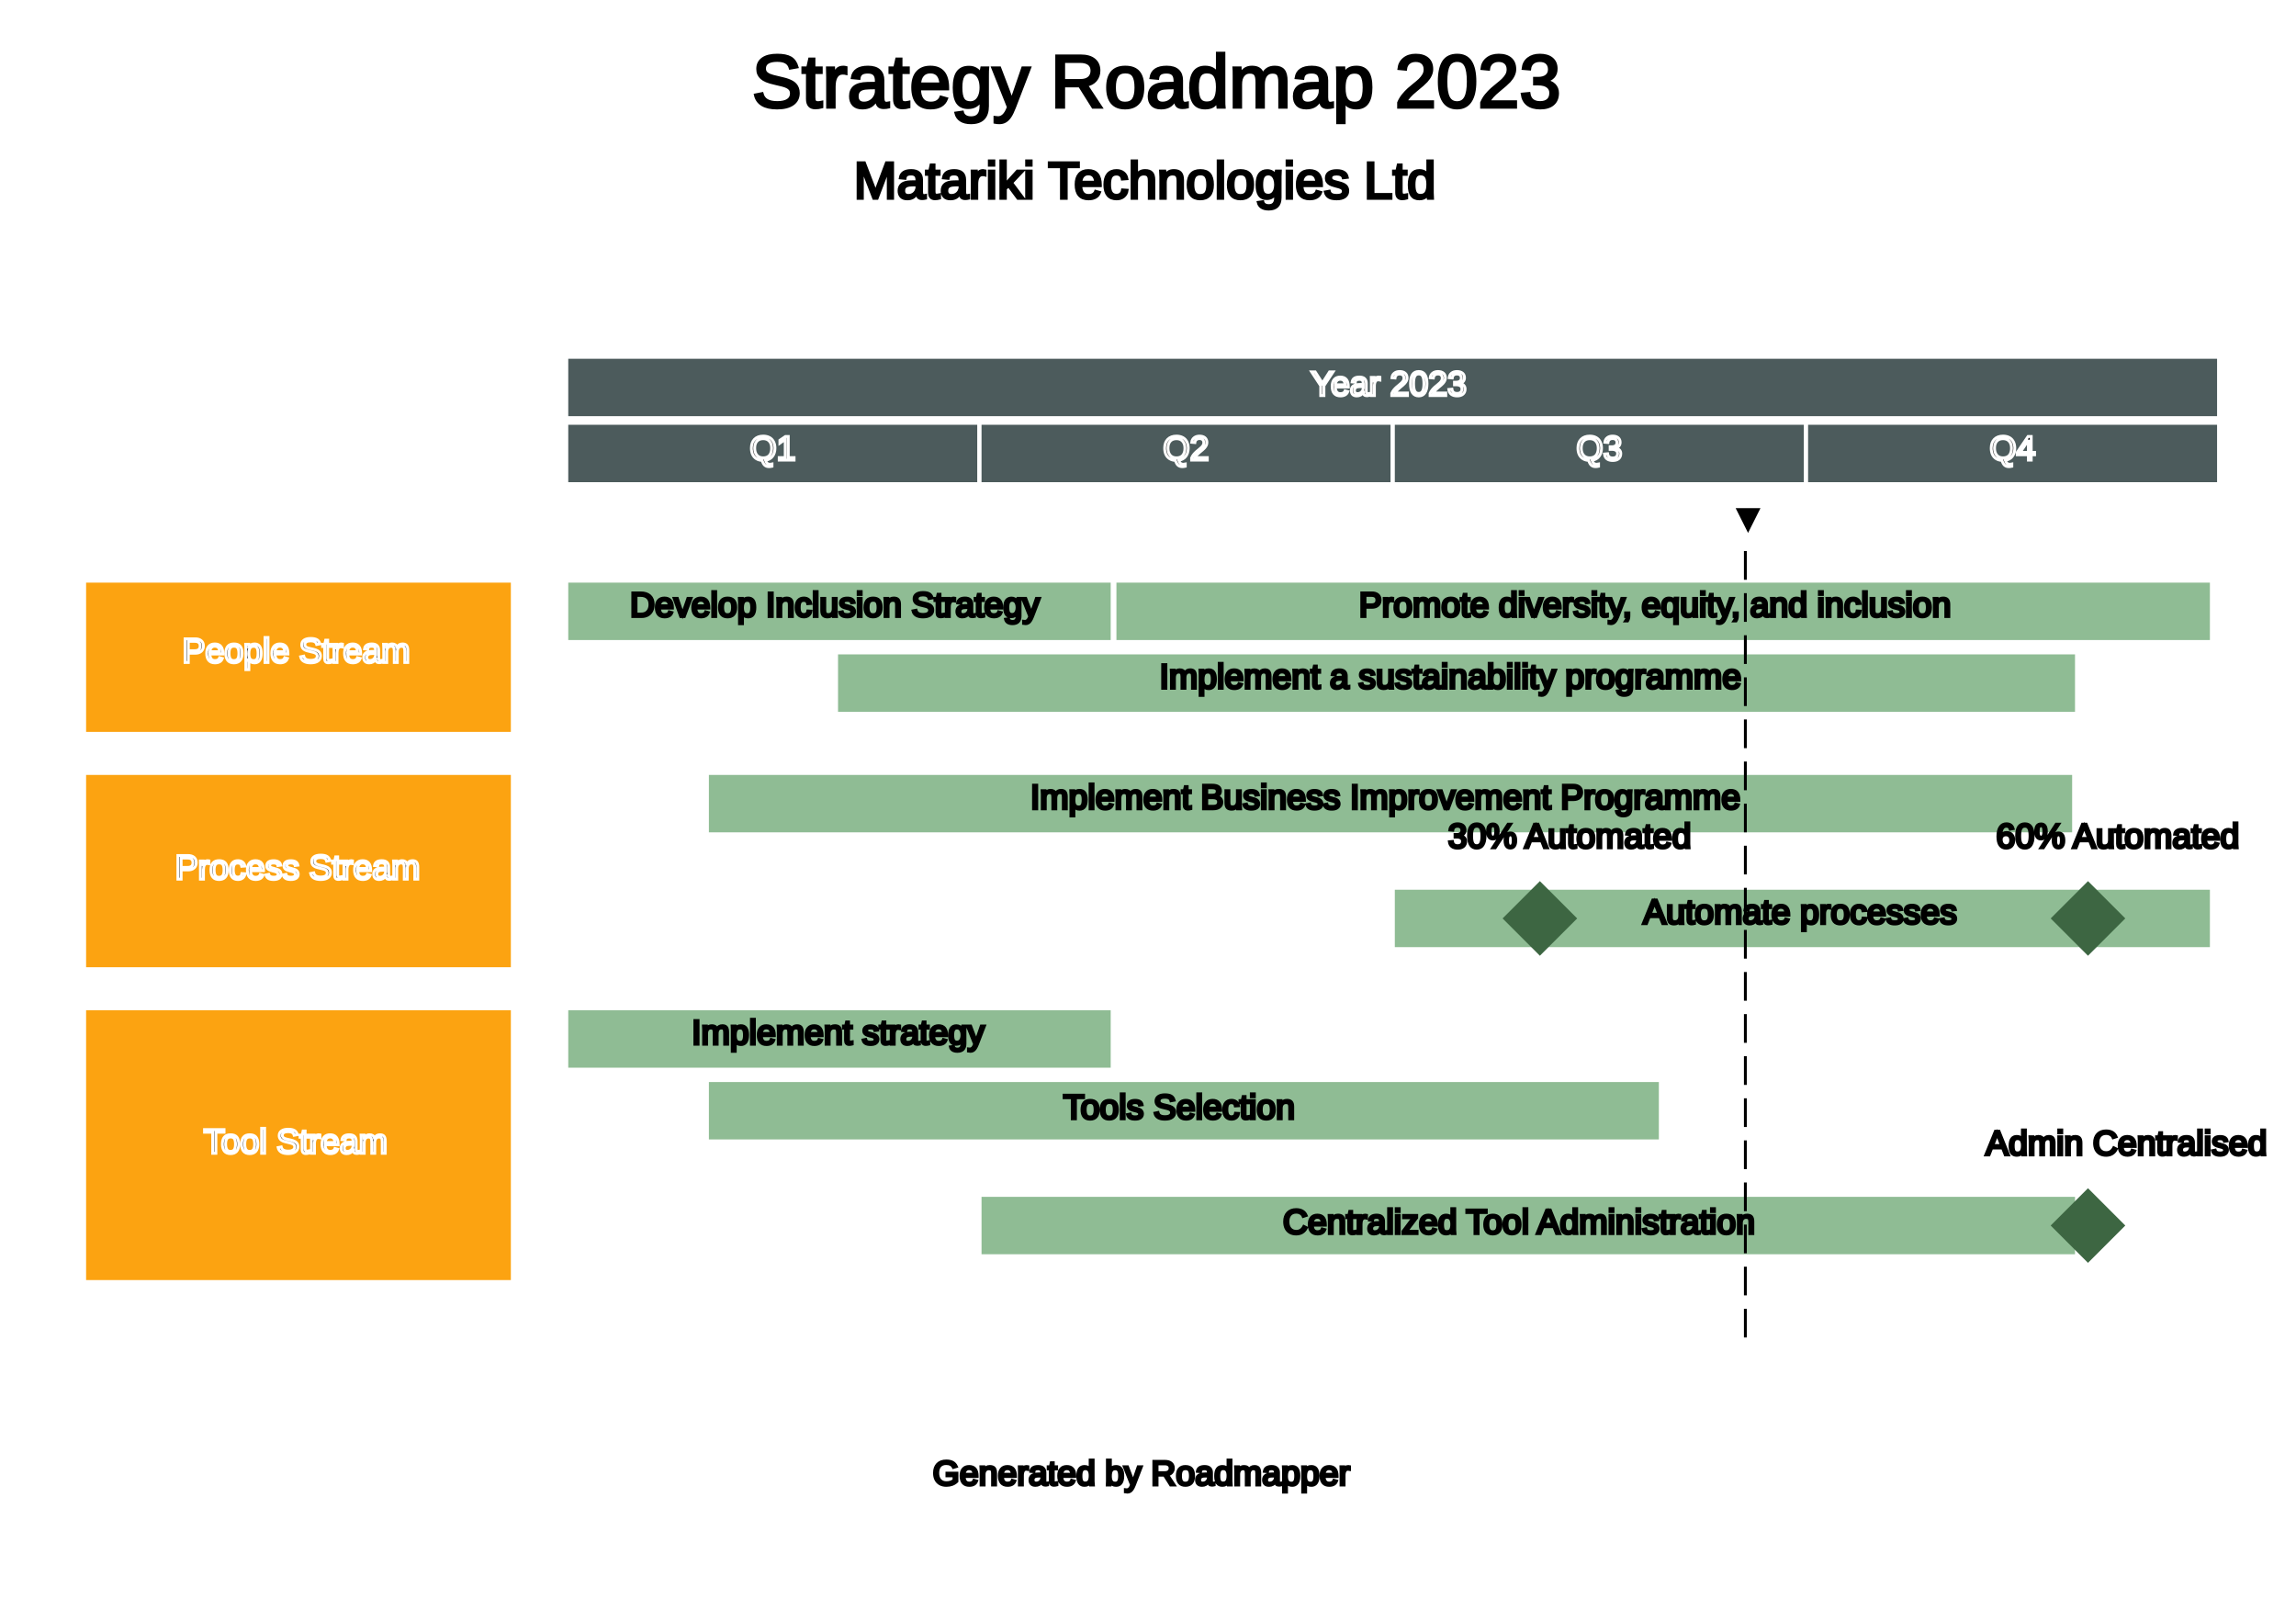
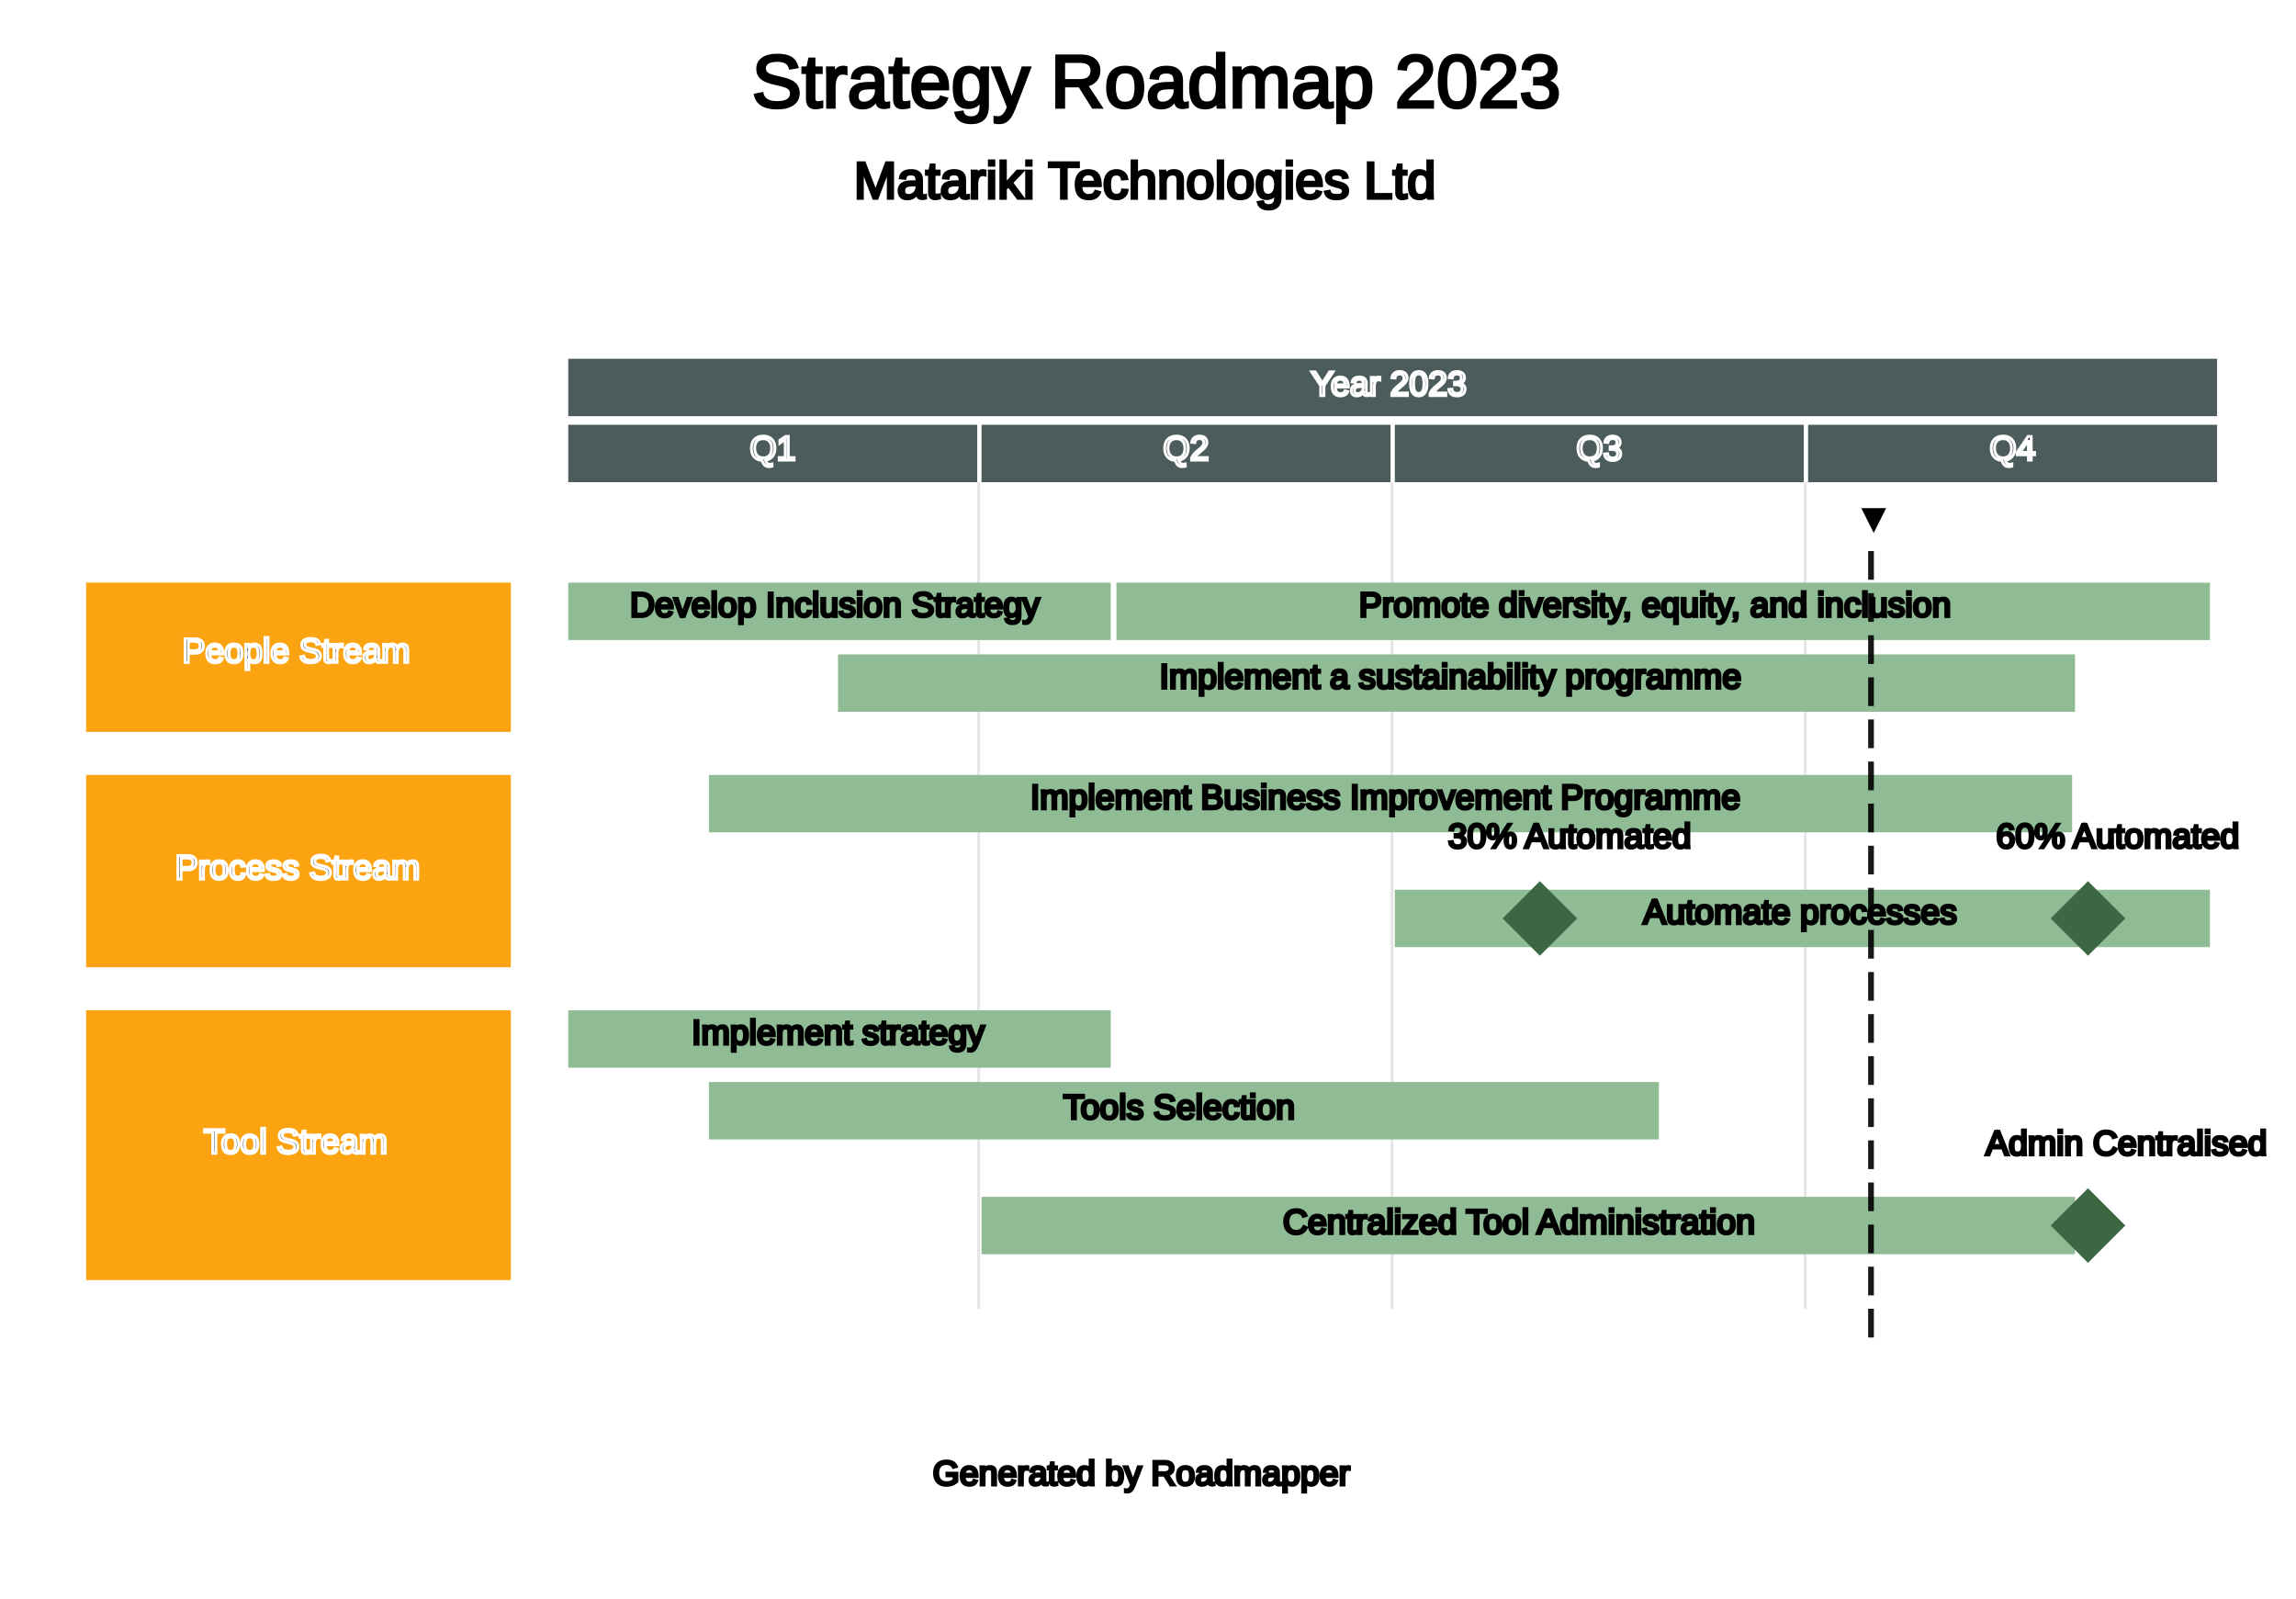
<svg xmlns="http://www.w3.org/2000/svg" width="800" height="557" viewBox="0 0 800 557">
  <defs>
</defs>
  <rect x="0" y="0" width="800" height="700" fill="#FFFFFF" />
  <text x="262.0" y="30" font-size="26" text-anchor="start" dominant-baseline="middle" font-family="Arial" stroke="#000000">Strategy Roadmap 2023</text>
  <text x="297.5" y="64" font-size="18" text-anchor="start" dominant-baseline="middle" font-family="Arial" stroke="#000000">Matariki Technologies Ltd</text>
  <rect x="198.0" y="125" width="574.5" height="20" fill="#4C5B5C" />
  <text x="456.75" y="129.5" font-size="12" stroke="#FFFFFF" text-anchor="start" dominant-baseline="hanging" font-family="Arial">Year 2023</text>
  <rect x="198.0" y="148" width="142.5" height="20" fill="#4C5B5C" />
  <text x="261.25" y="152.0" font-size="12" stroke="#FFFFFF" text-anchor="start" dominant-baseline="hanging" font-family="Arial">Q1</text>
  <rect x="342.0" y="148" width="142.5" height="20" fill="#4C5B5C" />
  <text x="405.25" y="152.0" font-size="12" stroke="#FFFFFF" text-anchor="start" dominant-baseline="hanging" font-family="Arial">Q2</text>
  <rect x="486.0" y="148" width="142.5" height="20" fill="#4C5B5C" />
  <text x="549.25" y="152.0" font-size="12" stroke="#FFFFFF" text-anchor="start" dominant-baseline="hanging" font-family="Arial">Q3</text>
  <rect x="630.0" y="148" width="142.5" height="20" fill="#4C5B5C" />
  <text x="693.25" y="152.0" font-size="12" stroke="#FFFFFF" text-anchor="start" dominant-baseline="hanging" font-family="Arial">Q4</text>
-   <path d="M341.0,168 L341.0,456" width="1" fill="(230, 230, 230, 12750)" />
-   <path d="M485.0,168 L485.0,456" width="1" fill="(230, 230, 230, 12750)" />
-   <path d="M629.0,168 L629.0,456" width="1" fill="(230, 230, 230, 12750)" />
+   <path d="M341.0,168 L341.0,456" stroke="#e6e6e6" stroke-opacity="50" stroke-width="1" />
+   <path d="M485.0,168 L485.0,456" stroke="#e6e6e6" stroke-opacity="50" stroke-width="1" />
+   <path d="M629.0,168 L629.0,456" stroke="#e6e6e6" stroke-opacity="50" stroke-width="1" />
  <rect x="30" y="203" width="148.0" height="52" fill="#FCA311" />
  <text x="63.5" y="222.5" font-size="12" stroke="#FFFFFF" text-anchor="start" dominant-baseline="hanging" font-family="Arial">People Stream</text>
  <rect x="198" y="203" width="189" height="20" fill="#8FBC94" />
  <text x="219.5" y="206.5" font-size="12" stroke="#000000" text-anchor="start" dominant-baseline="hanging" font-family="Arial">Develop Inclusion Strategy</text>
  <rect x="389" y="203" width="381" height="20" fill="#8FBC94" />
  <text x="473.5" y="206.5" font-size="12" stroke="#000000" text-anchor="start" dominant-baseline="hanging" font-family="Arial">Promote diversity, equity, and inclusion</text>
  <rect x="292" y="228" width="431" height="20" fill="#8FBC94" />
  <text x="404.0" y="231.5" font-size="12" stroke="#000000" text-anchor="start" dominant-baseline="hanging" font-family="Arial">Implement a sustainability programme</text>
  <rect x="30" y="270" width="148.0" height="67" fill="#FCA311" />
  <text x="61.0" y="298.0" font-size="12" stroke="#FFFFFF" text-anchor="start" dominant-baseline="hanging" font-family="Arial">Process Stream</text>
  <rect x="247" y="270" width="475" height="20" fill="#8FBC94" />
  <text x="359.0" y="273.5" font-size="12" stroke="#000000" text-anchor="start" dominant-baseline="hanging" font-family="Arial">Implement Business Improvement Programme</text>
  <rect x="486" y="310" width="284" height="20" fill="#8FBC94" />
  <text x="572.5" y="313.5" font-size="12" stroke="#000000" text-anchor="start" dominant-baseline="hanging" font-family="Arial">Automate processes</text>
  <path d="M536.544,307 L549.544,320.0 L536.544,333 L523.544,320.0" fill="#3D6642" />
  <text x="504.544" y="292" font-size="12" text-anchor="start" dominant-baseline="middle" font-family="Arial" stroke="#000000">30% Automated </text>
  <path d="M727.522,307 L740.522,320.0 L727.522,333 L714.522,320.0" fill="#3D6642" />
  <text x="695.522" y="292" font-size="12" text-anchor="start" dominant-baseline="middle" font-family="Arial" stroke="#000000">60% Automated </text>
  <rect x="30" y="352" width="148.0" height="94" fill="#FCA311" />
  <text x="71.0" y="393.5" font-size="12" stroke="#FFFFFF" text-anchor="start" dominant-baseline="hanging" font-family="Arial">Tool Stream</text>
  <rect x="198" y="352" width="189" height="20" fill="#8FBC94" />
  <text x="241.0" y="355.5" font-size="12" stroke="#000000" text-anchor="start" dominant-baseline="hanging" font-family="Arial">Implement strategy</text>
  <rect x="247" y="377" width="331" height="20" fill="#8FBC94" />
  <text x="370.5" y="381.5" font-size="12" stroke="#000000" text-anchor="start" dominant-baseline="hanging" font-family="Arial">Tools Selection</text>
  <rect x="342" y="417" width="381" height="20" fill="#8FBC94" />
  <text x="447.0" y="421.5" font-size="12" stroke="#000000" text-anchor="start" dominant-baseline="hanging" font-family="Arial">Centralized Tool Administration</text>
  <path d="M727.522,414 L740.522,427.0 L727.522,440 L714.522,427.0" fill="#3D6642" />
  <text x="691.855" y="399" font-size="12" text-anchor="start" dominant-baseline="middle" font-family="Arial" stroke="#000000">Admin Centralised</text>
-   <text x="603.143" y="181" font-size="12" text-anchor="start" dominant-baseline="middle" font-family="Arial" stroke="#000000">▼</text>
-   <path d="M608.143,192.0 L608.143,202.0" stroke="#000000" />
-   <path d="M608.143,206.667 L608.143,216.667" stroke="#000000" />
-   <path d="M608.143,221.333 L608.143,231.333" stroke="#000000" />
-   <path d="M608.143,236.0 L608.143,246.0" stroke="#000000" />
-   <path d="M608.143,250.667 L608.143,260.667" stroke="#000000" />
-   <path d="M608.143,265.333 L608.143,275.333" stroke="#000000" />
-   <path d="M608.143,280.0 L608.143,290.0" stroke="#000000" />
-   <path d="M608.143,294.667 L608.143,304.667" stroke="#000000" />
-   <path d="M608.143,309.333 L608.143,319.333" stroke="#000000" />
-   <path d="M608.143,324.0 L608.143,334.0" stroke="#000000" />
-   <path d="M608.143,338.667 L608.143,348.667" stroke="#000000" />
-   <path d="M608.143,353.333 L608.143,363.333" stroke="#000000" />
-   <path d="M608.143,368.0 L608.143,378.0" stroke="#000000" />
-   <path d="M608.143,382.667 L608.143,392.667" stroke="#000000" />
-   <path d="M608.143,397.333 L608.143,407.333" stroke="#000000" />
-   <path d="M608.143,412.0 L608.143,422.0" stroke="#000000" />
-   <path d="M608.143,426.667 L608.143,436.667" stroke="#000000" />
-   <path d="M608.143,441.333 L608.143,451.333" stroke="#000000" />
-   <path d="M608.143,456.0 L608.143,466.0" stroke="#000000" />
+   <text x="646.923" y="181" font-size="12" text-anchor="start" dominant-baseline="middle" font-family="Arial" stroke="#000000">▼</text>
+   <path d="M651.923,192.0 L651.923,202.0" stroke="#000000" stroke-opacity="0.9" stroke-width="2" />
+   <path d="M651.923,206.667 L651.923,216.667" stroke="#000000" stroke-opacity="0.9" stroke-width="2" />
+   <path d="M651.923,221.333 L651.923,231.333" stroke="#000000" stroke-opacity="0.9" stroke-width="2" />
+   <path d="M651.923,236.0 L651.923,246.0" stroke="#000000" stroke-opacity="0.9" stroke-width="2" />
+   <path d="M651.923,250.667 L651.923,260.667" stroke="#000000" stroke-opacity="0.9" stroke-width="2" />
+   <path d="M651.923,265.333 L651.923,275.333" stroke="#000000" stroke-opacity="0.9" stroke-width="2" />
+   <path d="M651.923,280.0 L651.923,290.0" stroke="#000000" stroke-opacity="0.9" stroke-width="2" />
+   <path d="M651.923,294.667 L651.923,304.667" stroke="#000000" stroke-opacity="0.9" stroke-width="2" />
+   <path d="M651.923,309.333 L651.923,319.333" stroke="#000000" stroke-opacity="0.9" stroke-width="2" />
+   <path d="M651.923,324.0 L651.923,334.0" stroke="#000000" stroke-opacity="0.9" stroke-width="2" />
+   <path d="M651.923,338.667 L651.923,348.667" stroke="#000000" stroke-opacity="0.9" stroke-width="2" />
+   <path d="M651.923,353.333 L651.923,363.333" stroke="#000000" stroke-opacity="0.9" stroke-width="2" />
+   <path d="M651.923,368.0 L651.923,378.0" stroke="#000000" stroke-opacity="0.9" stroke-width="2" />
+   <path d="M651.923,382.667 L651.923,392.667" stroke="#000000" stroke-opacity="0.9" stroke-width="2" />
+   <path d="M651.923,397.333 L651.923,407.333" stroke="#000000" stroke-opacity="0.9" stroke-width="2" />
+   <path d="M651.923,412.0 L651.923,422.0" stroke="#000000" stroke-opacity="0.9" stroke-width="2" />
+   <path d="M651.923,426.667 L651.923,436.667" stroke="#000000" stroke-opacity="0.9" stroke-width="2" />
+   <path d="M651.923,441.333 L651.923,451.333" stroke="#000000" stroke-opacity="0.9" stroke-width="2" />
+   <path d="M651.923,456.0 L651.923,466.0" stroke="#000000" stroke-opacity="0.9" stroke-width="2" />
  <text x="325.0" y="514" font-size="12" text-anchor="start" dominant-baseline="middle" font-family="Arial" stroke="#000000">Generated by Roadmapper</text>
</svg>
